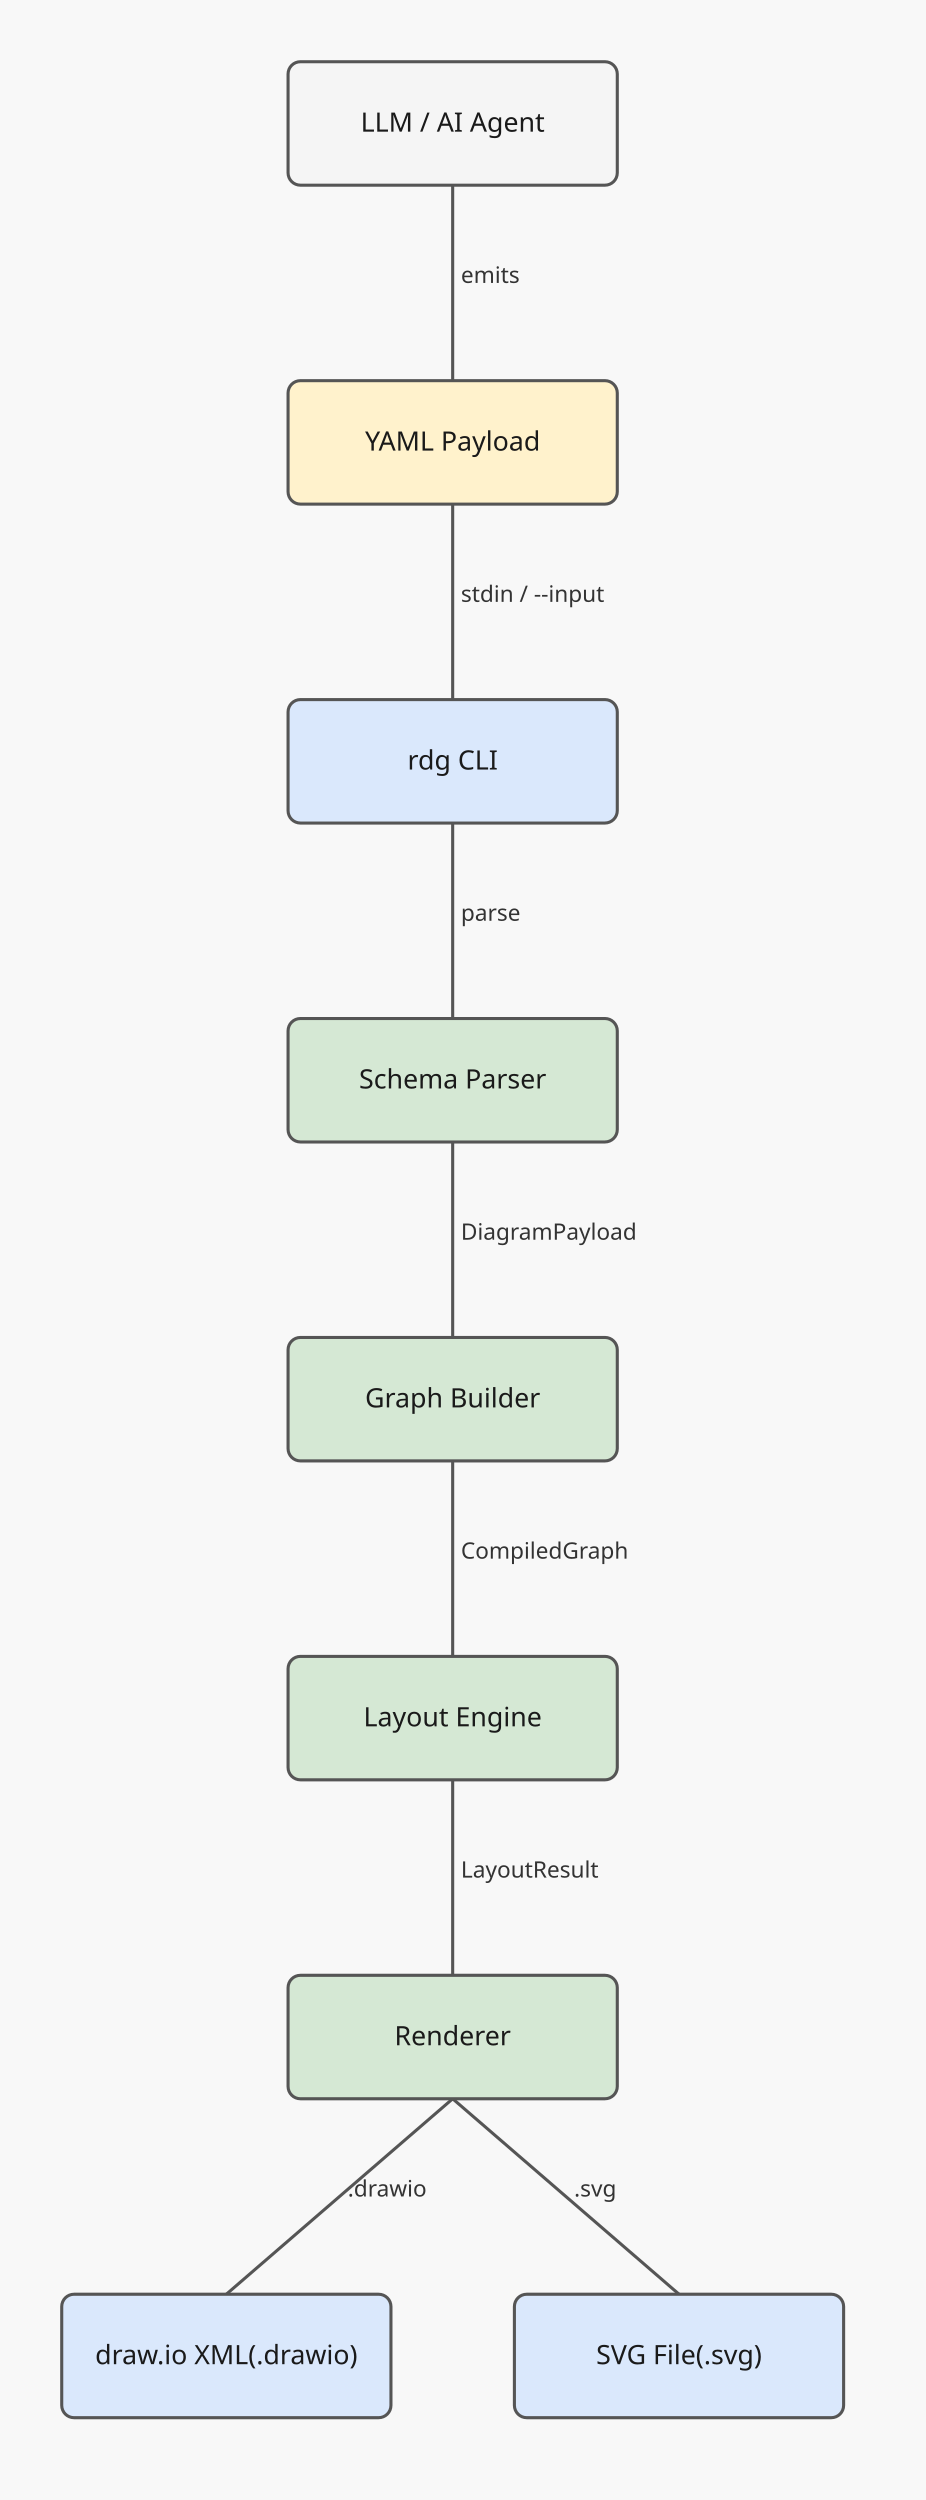
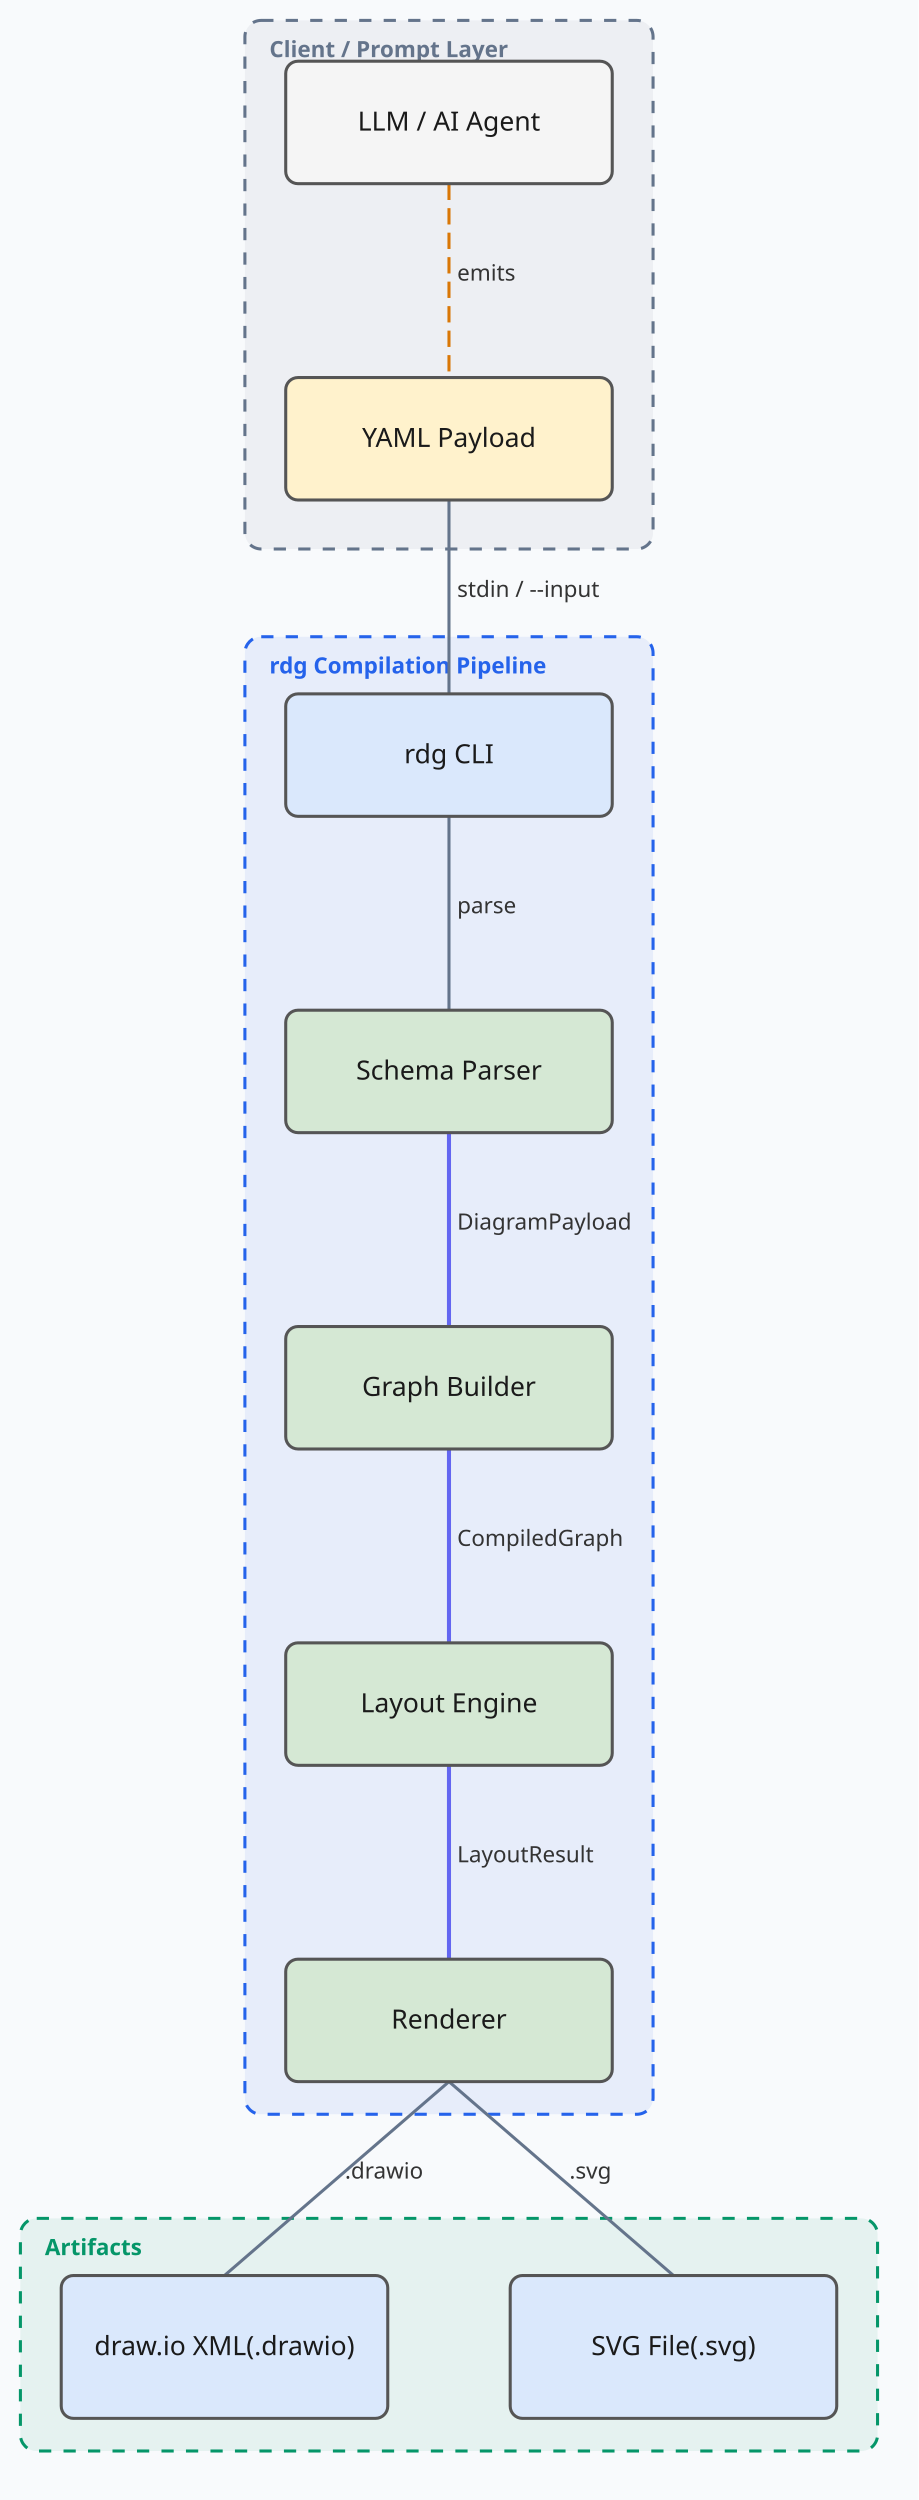
- <svg xmlns="http://www.w3.org/2000/svg" version="1.1" width="450" height="1215" viewBox="0 0 450 1215">
-   <rect width="100%" height="100%" fill="#f8f8f8" />
-   <line x1="220" y1="90" x2="220" y2="185" stroke="#555555" stroke-width="1.5" marker-end="url(#arrow)" />
+ <svg xmlns="http://www.w3.org/2000/svg" version="1.1" width="450" height="1225" viewBox="0 0 450 1225">
+   <rect width="100%" height="100%" fill="#f8fafc" />
+   <rect x="120" y="10" width="200" height="259" rx="8" fill="#64748b" fill-opacity="0.08" stroke="#64748b" stroke-width="1.5" stroke-dasharray="6 6" />
+   <text x="132" y="28" font-family="sans-serif" font-size="11" font-weight="bold" fill="#64748b">Client / Prompt Layer</text>
+   <rect x="120" y="312" width="200" height="724" rx="8" fill="#2563eb" fill-opacity="0.08" stroke="#2563eb" stroke-width="1.5" stroke-dasharray="6 6" />
+   <text x="132" y="330" font-family="sans-serif" font-size="11" font-weight="bold" fill="#2563eb">rdg Compilation Pipeline</text>
+   <rect x="10" y="1087" width="420" height="114" rx="8" fill="#059669" fill-opacity="0.08" stroke="#059669" stroke-width="1.5" stroke-dasharray="6 6" />
+   <text x="22" y="1105" font-family="sans-serif" font-size="11" font-weight="bold" fill="#059669">Artifacts</text>
+   <line x1="220" y1="90" x2="220" y2="185" stroke="#d97706" stroke-width="1.5" stroke-dasharray="8 4" marker-end="url(#arrow)" />
  <text x="224" y="137.5" font-family="sans-serif" font-size="11" fill="#333333">emits</text>
-   <line x1="220" y1="245" x2="220" y2="340" stroke="#555555" stroke-width="1.5" marker-end="url(#arrow)" />
+   <line x1="220" y1="245" x2="220" y2="340" stroke="#64748b" stroke-width="1.5" marker-end="url(#arrow)" />
  <text x="224" y="292.5" font-family="sans-serif" font-size="11" fill="#333333">stdin / --input</text>
-   <line x1="220" y1="400" x2="220" y2="495" stroke="#555555" stroke-width="1.5" marker-end="url(#arrow)" />
+   <line x1="220" y1="400" x2="220" y2="495" stroke="#64748b" stroke-width="1.5" marker-end="url(#arrow)" />
  <text x="224" y="447.5" font-family="sans-serif" font-size="11" fill="#333333">parse</text>
-   <line x1="220" y1="555" x2="220" y2="650" stroke="#555555" stroke-width="1.5" marker-end="url(#arrow)" />
+   <line x1="220" y1="555" x2="220" y2="650" stroke="#6366f1" stroke-width="2.0" marker-end="url(#arrow)" />
  <text x="224" y="602.5" font-family="sans-serif" font-size="11" fill="#333333">DiagramPayload</text>
-   <line x1="220" y1="710" x2="220" y2="805" stroke="#555555" stroke-width="1.5" marker-end="url(#arrow)" />
+   <line x1="220" y1="710" x2="220" y2="805" stroke="#6366f1" stroke-width="2.0" marker-end="url(#arrow)" />
  <text x="224" y="757.5" font-family="sans-serif" font-size="11" fill="#333333">CompiledGraph</text>
-   <line x1="220" y1="865" x2="220" y2="960" stroke="#555555" stroke-width="1.5" marker-end="url(#arrow)" />
+   <line x1="220" y1="865" x2="220" y2="960" stroke="#6366f1" stroke-width="2.0" marker-end="url(#arrow)" />
  <text x="224" y="912.5" font-family="sans-serif" font-size="11" fill="#333333">LayoutResult</text>
-   <line x1="220" y1="1020" x2="110" y2="1115" stroke="#555555" stroke-width="1.5" marker-end="url(#arrow)" />
+   <line x1="220" y1="1020" x2="110" y2="1115" stroke="#64748b" stroke-width="1.5" marker-end="url(#arrow)" />
  <text x="169" y="1067.5" font-family="sans-serif" font-size="11" fill="#333333">.drawio</text>
-   <line x1="220" y1="1020" x2="330" y2="1115" stroke="#555555" stroke-width="1.5" marker-end="url(#arrow)" />
+   <line x1="220" y1="1020" x2="330" y2="1115" stroke="#64748b" stroke-width="1.5" marker-end="url(#arrow)" />
  <text x="279" y="1067.5" font-family="sans-serif" font-size="11" fill="#333333">.svg</text>
  <rect x="140" y="30" width="160" height="60" rx="6" ry="6" fill="#f5f5f5" stroke="#555555" stroke-width="1.5" />
  <text x="220" y="64" text-anchor="middle" font-family="sans-serif" font-size="13" fill="#1a1a1a">LLM / AI Agent</text>
  <rect x="140" y="185" width="160" height="60" rx="6" ry="6" fill="#fff2cc" stroke="#555555" stroke-width="1.5" />
  <text x="220" y="219" text-anchor="middle" font-family="sans-serif" font-size="13" fill="#1a1a1a">YAML Payload</text>
  <rect x="140" y="340" width="160" height="60" rx="6" ry="6" fill="#DAE8FC" stroke="#555555" stroke-width="1.5" />
  <text x="220" y="374" text-anchor="middle" font-family="sans-serif" font-size="13" fill="#1a1a1a">rdg CLI</text>
  <rect x="140" y="495" width="160" height="60" rx="6" ry="6" fill="#d5e8d4" stroke="#555555" stroke-width="1.5" />
  <text x="220" y="529" text-anchor="middle" font-family="sans-serif" font-size="13" fill="#1a1a1a">Schema Parser</text>
  <rect x="140" y="650" width="160" height="60" rx="6" ry="6" fill="#d5e8d4" stroke="#555555" stroke-width="1.5" />
  <text x="220" y="684" text-anchor="middle" font-family="sans-serif" font-size="13" fill="#1a1a1a">Graph Builder</text>
  <rect x="140" y="805" width="160" height="60" rx="6" ry="6" fill="#d5e8d4" stroke="#555555" stroke-width="1.5" />
  <text x="220" y="839" text-anchor="middle" font-family="sans-serif" font-size="13" fill="#1a1a1a">Layout Engine</text>
  <rect x="140" y="960" width="160" height="60" rx="6" ry="6" fill="#d5e8d4" stroke="#555555" stroke-width="1.5" />
  <text x="220" y="994" text-anchor="middle" font-family="sans-serif" font-size="13" fill="#1a1a1a">Renderer</text>
-   <rect x="30" y="1115" width="160" height="60" rx="6" ry="6" fill="#dae8fc" stroke="#555555" stroke-width="1.5" />
-   <text x="110" y="1149" text-anchor="middle" font-family="sans-serif" font-size="13" fill="#1a1a1a">draw.io XML
+   <rect x="30" y="1115" width="160" height="70" rx="6" ry="6" fill="#dae8fc" stroke="#555555" stroke-width="1.5" />
+   <text x="110" y="1154" text-anchor="middle" font-family="sans-serif" font-size="13" fill="#1a1a1a">draw.io XML
(.drawio)</text>
-   <rect x="250" y="1115" width="160" height="60" rx="6" ry="6" fill="#dae8fc" stroke="#555555" stroke-width="1.5" />
-   <text x="330" y="1149" text-anchor="middle" font-family="sans-serif" font-size="13" fill="#1a1a1a">SVG File
+   <rect x="250" y="1115" width="160" height="70" rx="6" ry="6" fill="#dae8fc" stroke="#555555" stroke-width="1.5" />
+   <text x="330" y="1154" text-anchor="middle" font-family="sans-serif" font-size="13" fill="#1a1a1a">SVG File
(.svg)</text>
</svg>
